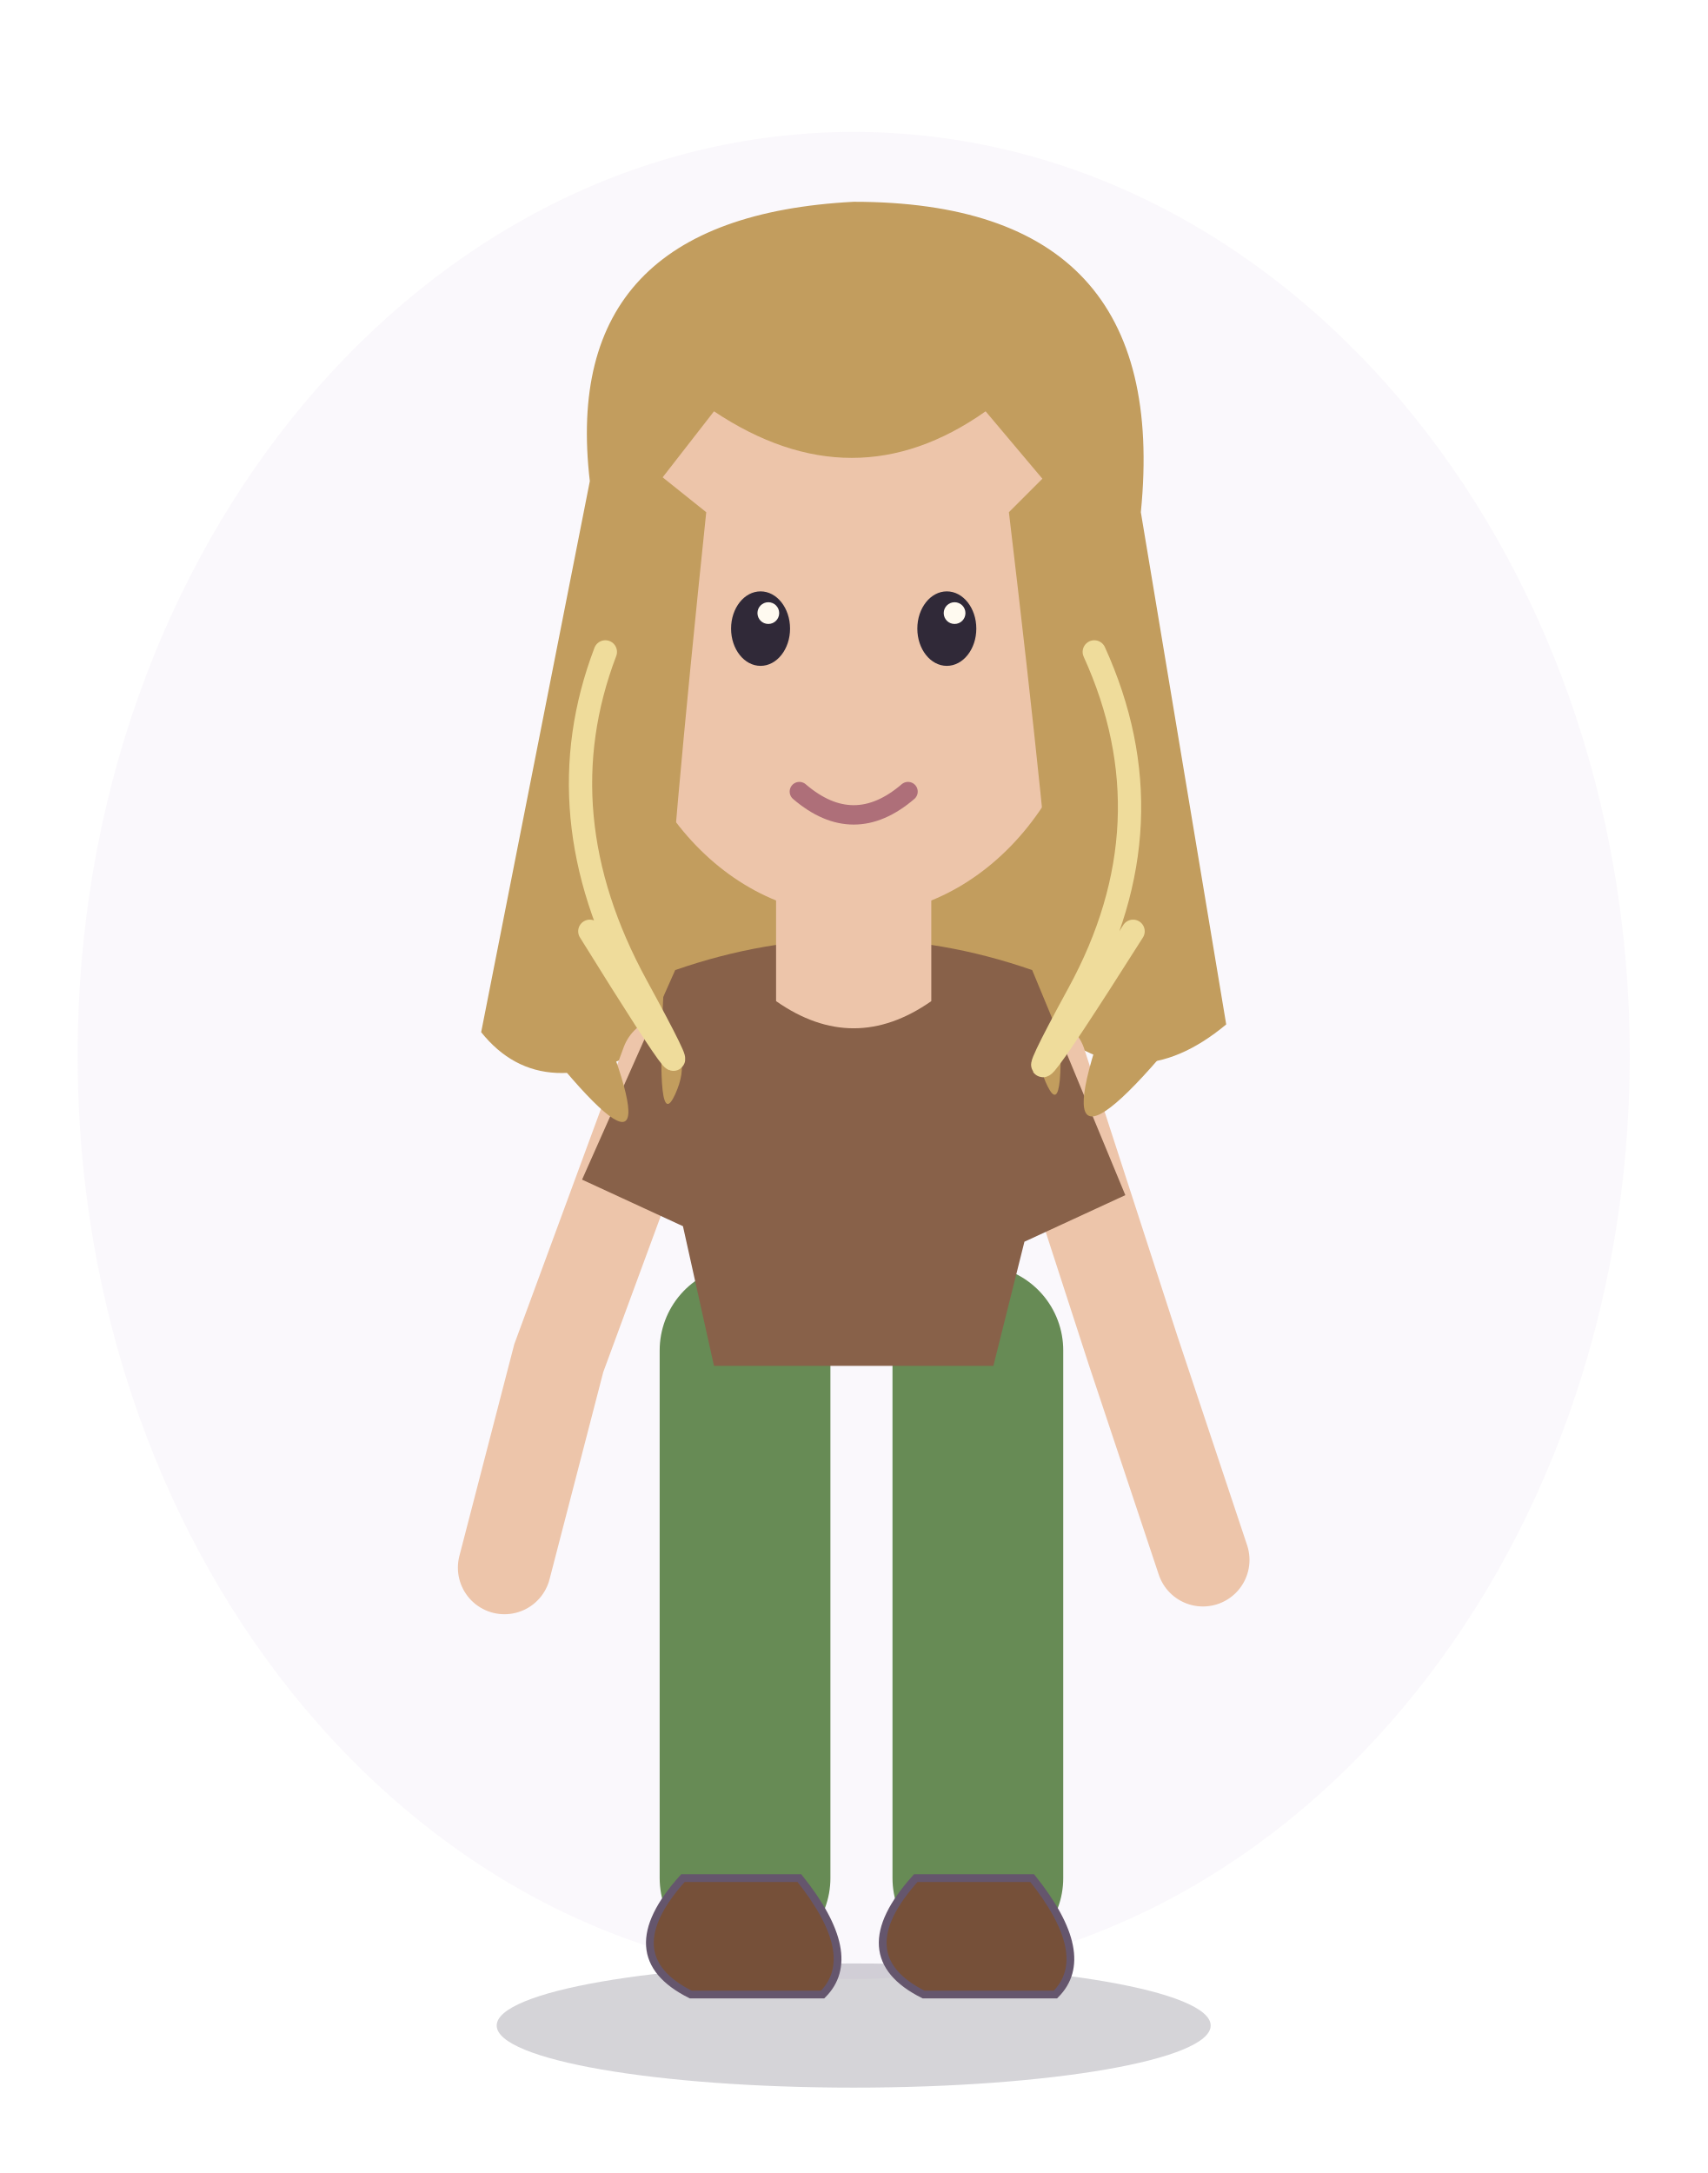
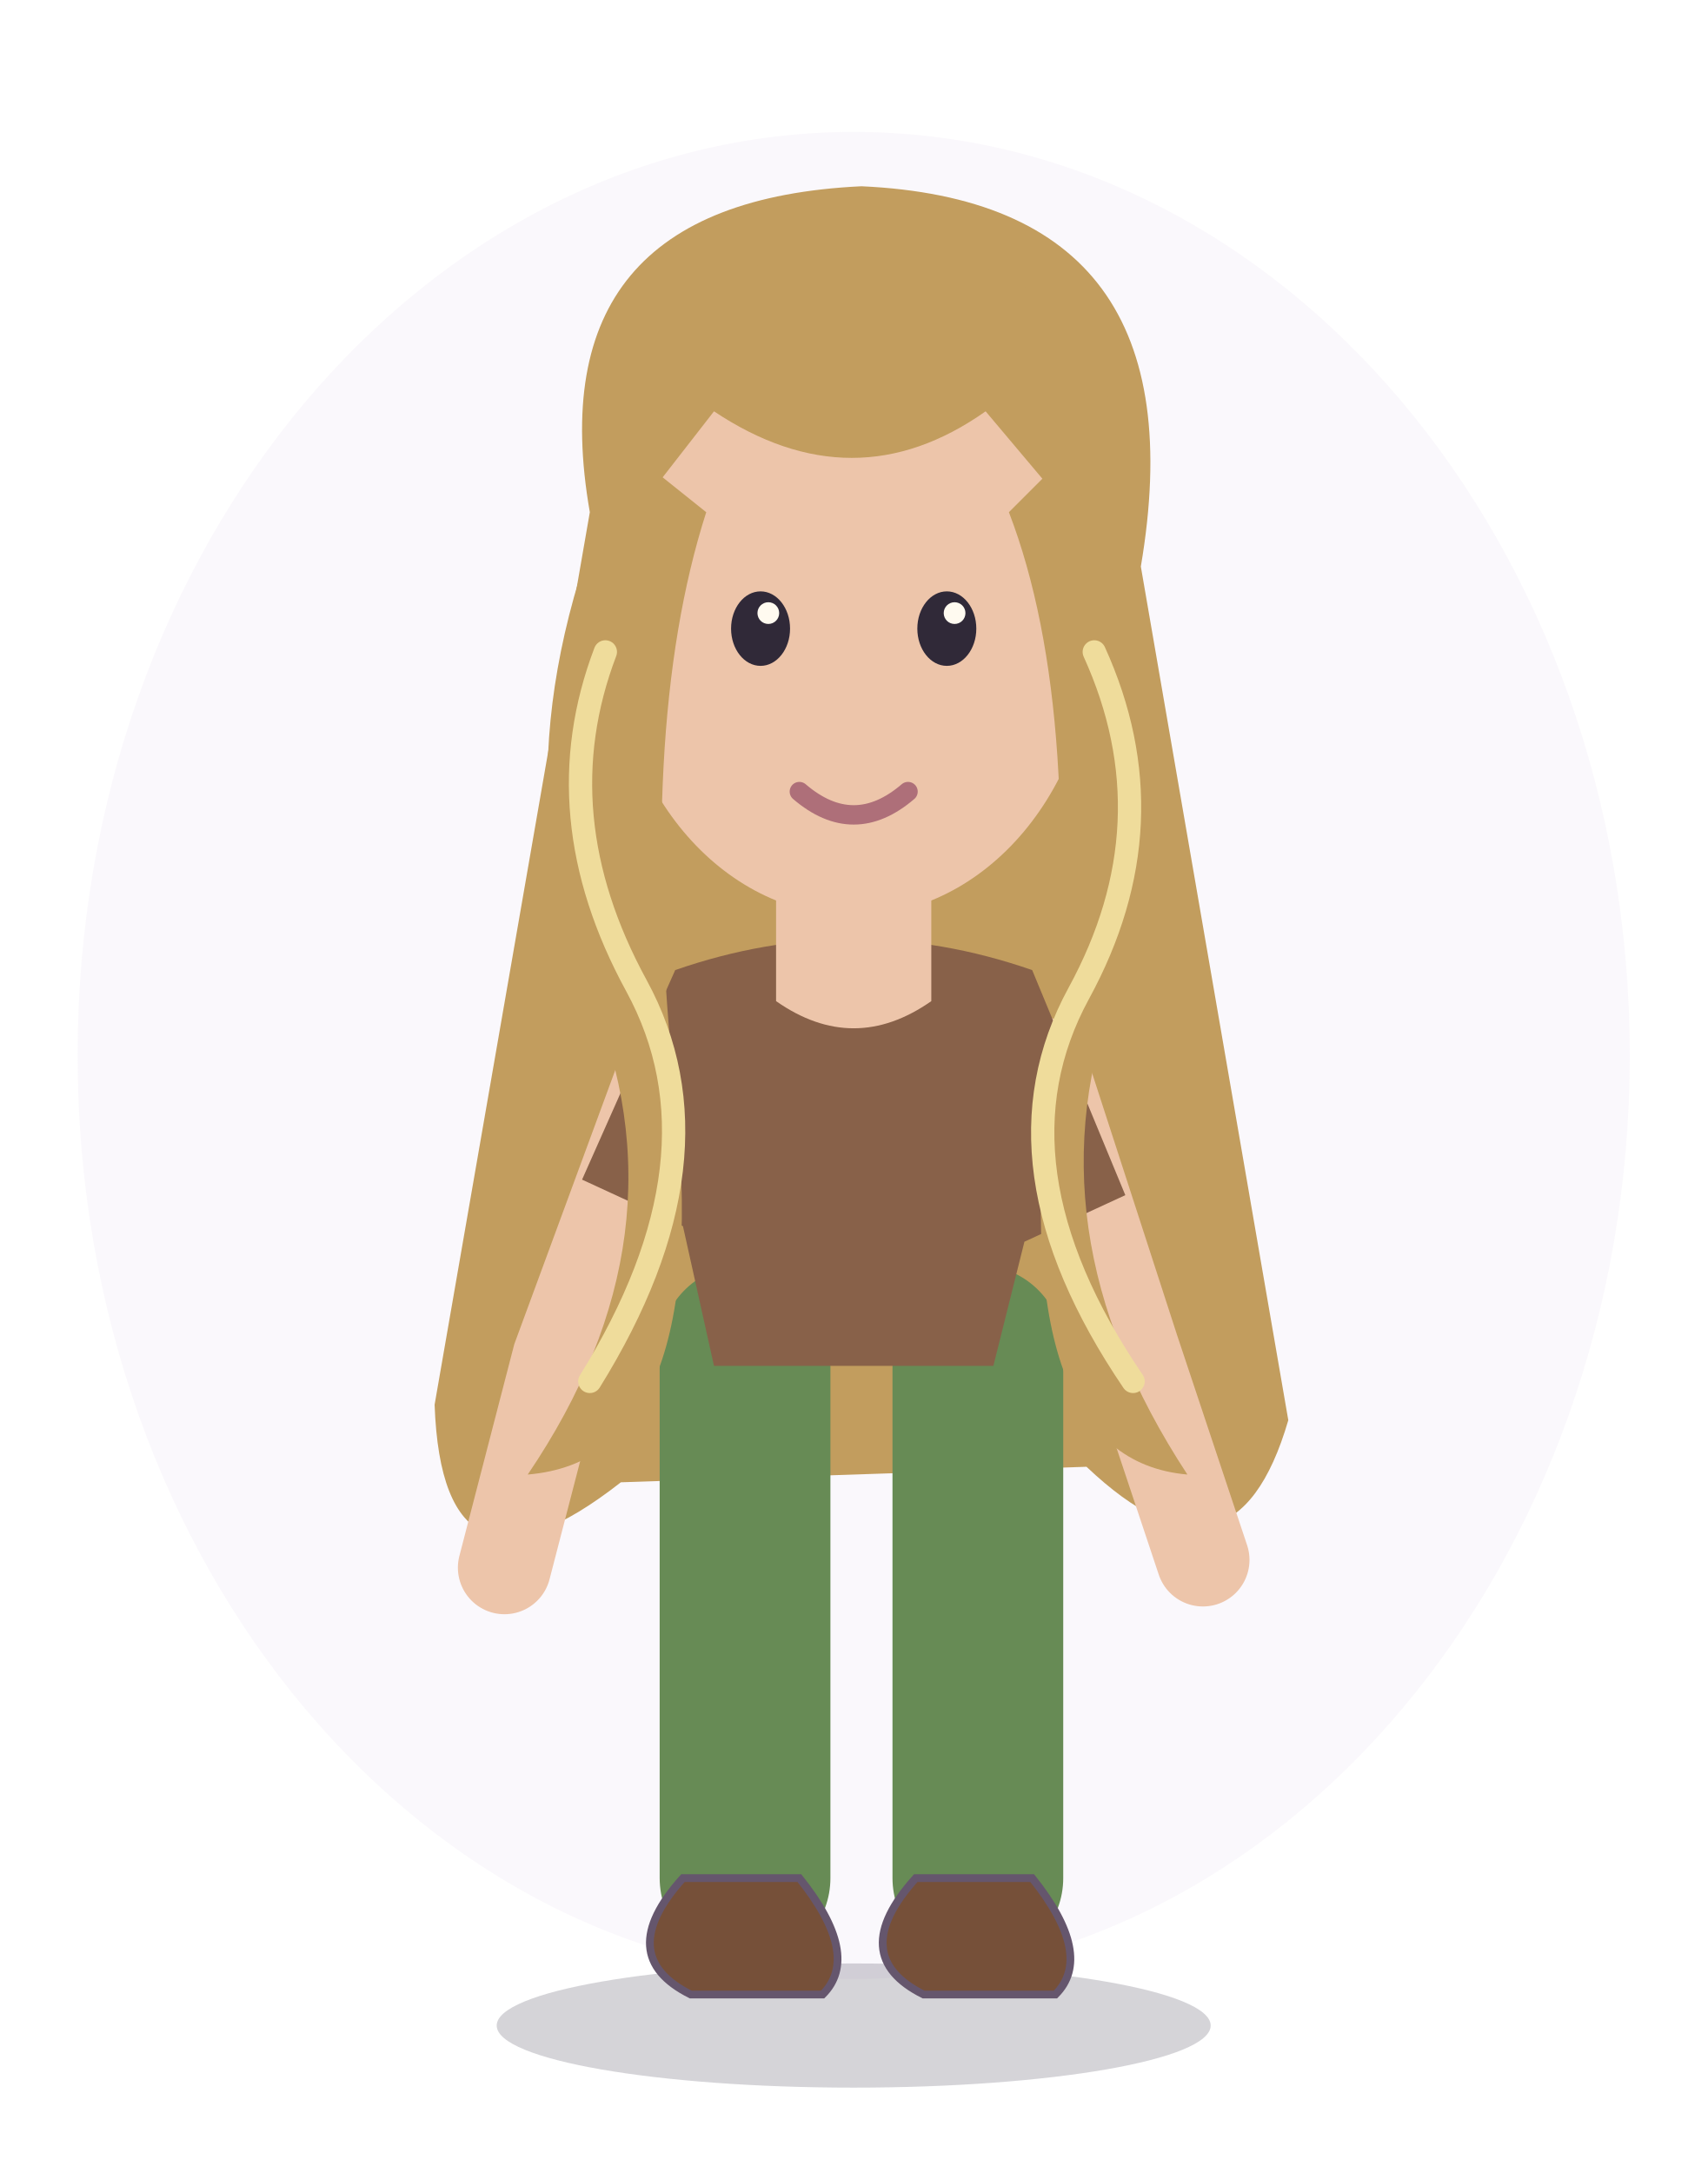
<svg xmlns="http://www.w3.org/2000/svg" width="220" height="280" viewBox="0 0 220 280">
  <ellipse cx="110" cy="136" rx="100" ry="119" fill="#d7c3e4" opacity=".12" />
  <ellipse cx="110" cy="261" rx="46" ry="8" fill="#171329" opacity=".18" />
-   <path d="M76 62Q72 28 110 26 151 26 147 66L158 132Q146 142 135 132L85 134Q70 143 62 133Z" fill="#c29d5e" />
+   <path d="M76 66Q69 26 111 24 155 26 147 73L166 183Q159 207 140 189L80 191Q57 209 56 181Z" fill="#c29d5e" />
  <path d="M96 174 L96 242" stroke="#678b55" stroke-width="22" stroke-linecap="round" />
  <path d="M88 242 Q79 252 89 257 L106 257 Q111 252 103 242Z" fill="#765039" stroke="#65566d" stroke-width="1" />
  <path d="M126 174 L126 242" stroke="#678b55" stroke-width="22" stroke-linecap="round" />
  <path d="M118 242 Q109 252 119 257 L136 257 Q141 252 133 242Z" fill="#765039" stroke="#65566d" stroke-width="1" />
  <path d="M86 137 72 175 65 202 M134 137 146 174 155 201" fill="none" stroke="#edc5aa" stroke-width="12" stroke-linecap="round" />
  <path d="M87 125 Q110 117 133 125 L145 154 132 160 128 176 92 176 88 158 75 152Z" fill="#886149" />
  <path d="M100 111v18q10 7 20 0v-18" fill="#edc5aa" />
  <ellipse cx="110" cy="81" rx="31" ry="37" fill="#edc5aa" />
  <path d="M78 71Q68 37 109 32 150 32 143 72L127 53Q110 65 92 53Z" fill="#c29d5e" />
-   <path d="M81 58Q63 97 76 128T68 132Q92 130 87 141T91 66M137 59Q156 96 144 127T153 132Q130 130 135 140T130 66" fill="#c29d5e" />
-   <path d="M78 84Q70 105 82 127T76 120M141 84Q151 106 139 128T146 120" fill="none" stroke="#efdc9b" stroke-width="3" stroke-linecap="round" />
+   <path d="M81 58Q63 97 76 128T68 190Q92 188 87 141T91 66M137 59Q156 96 144 127T153 190Q130 188 135 140T130 66" fill="#c29d5e" />
+   <path d="M78 84Q70 105 82 127T76 178M141 84Q151 106 139 128T146 178" fill="none" stroke="#efdc9b" stroke-width="3" stroke-linecap="round" />
  <ellipse cx="98" cy="81" rx="3.8" ry="4.8" fill="#302938" />
  <ellipse cx="122" cy="81" rx="3.8" ry="4.8" fill="#302938" />
  <circle cx="99" cy="79" r="1.4" fill="#fffaf0" />
  <circle cx="123" cy="79" r="1.4" fill="#fffaf0" />
  <path d="M103 102Q110 108 117 102" fill="none" stroke="#ae6f79" stroke-width="2.5" stroke-linecap="round" />
</svg>
